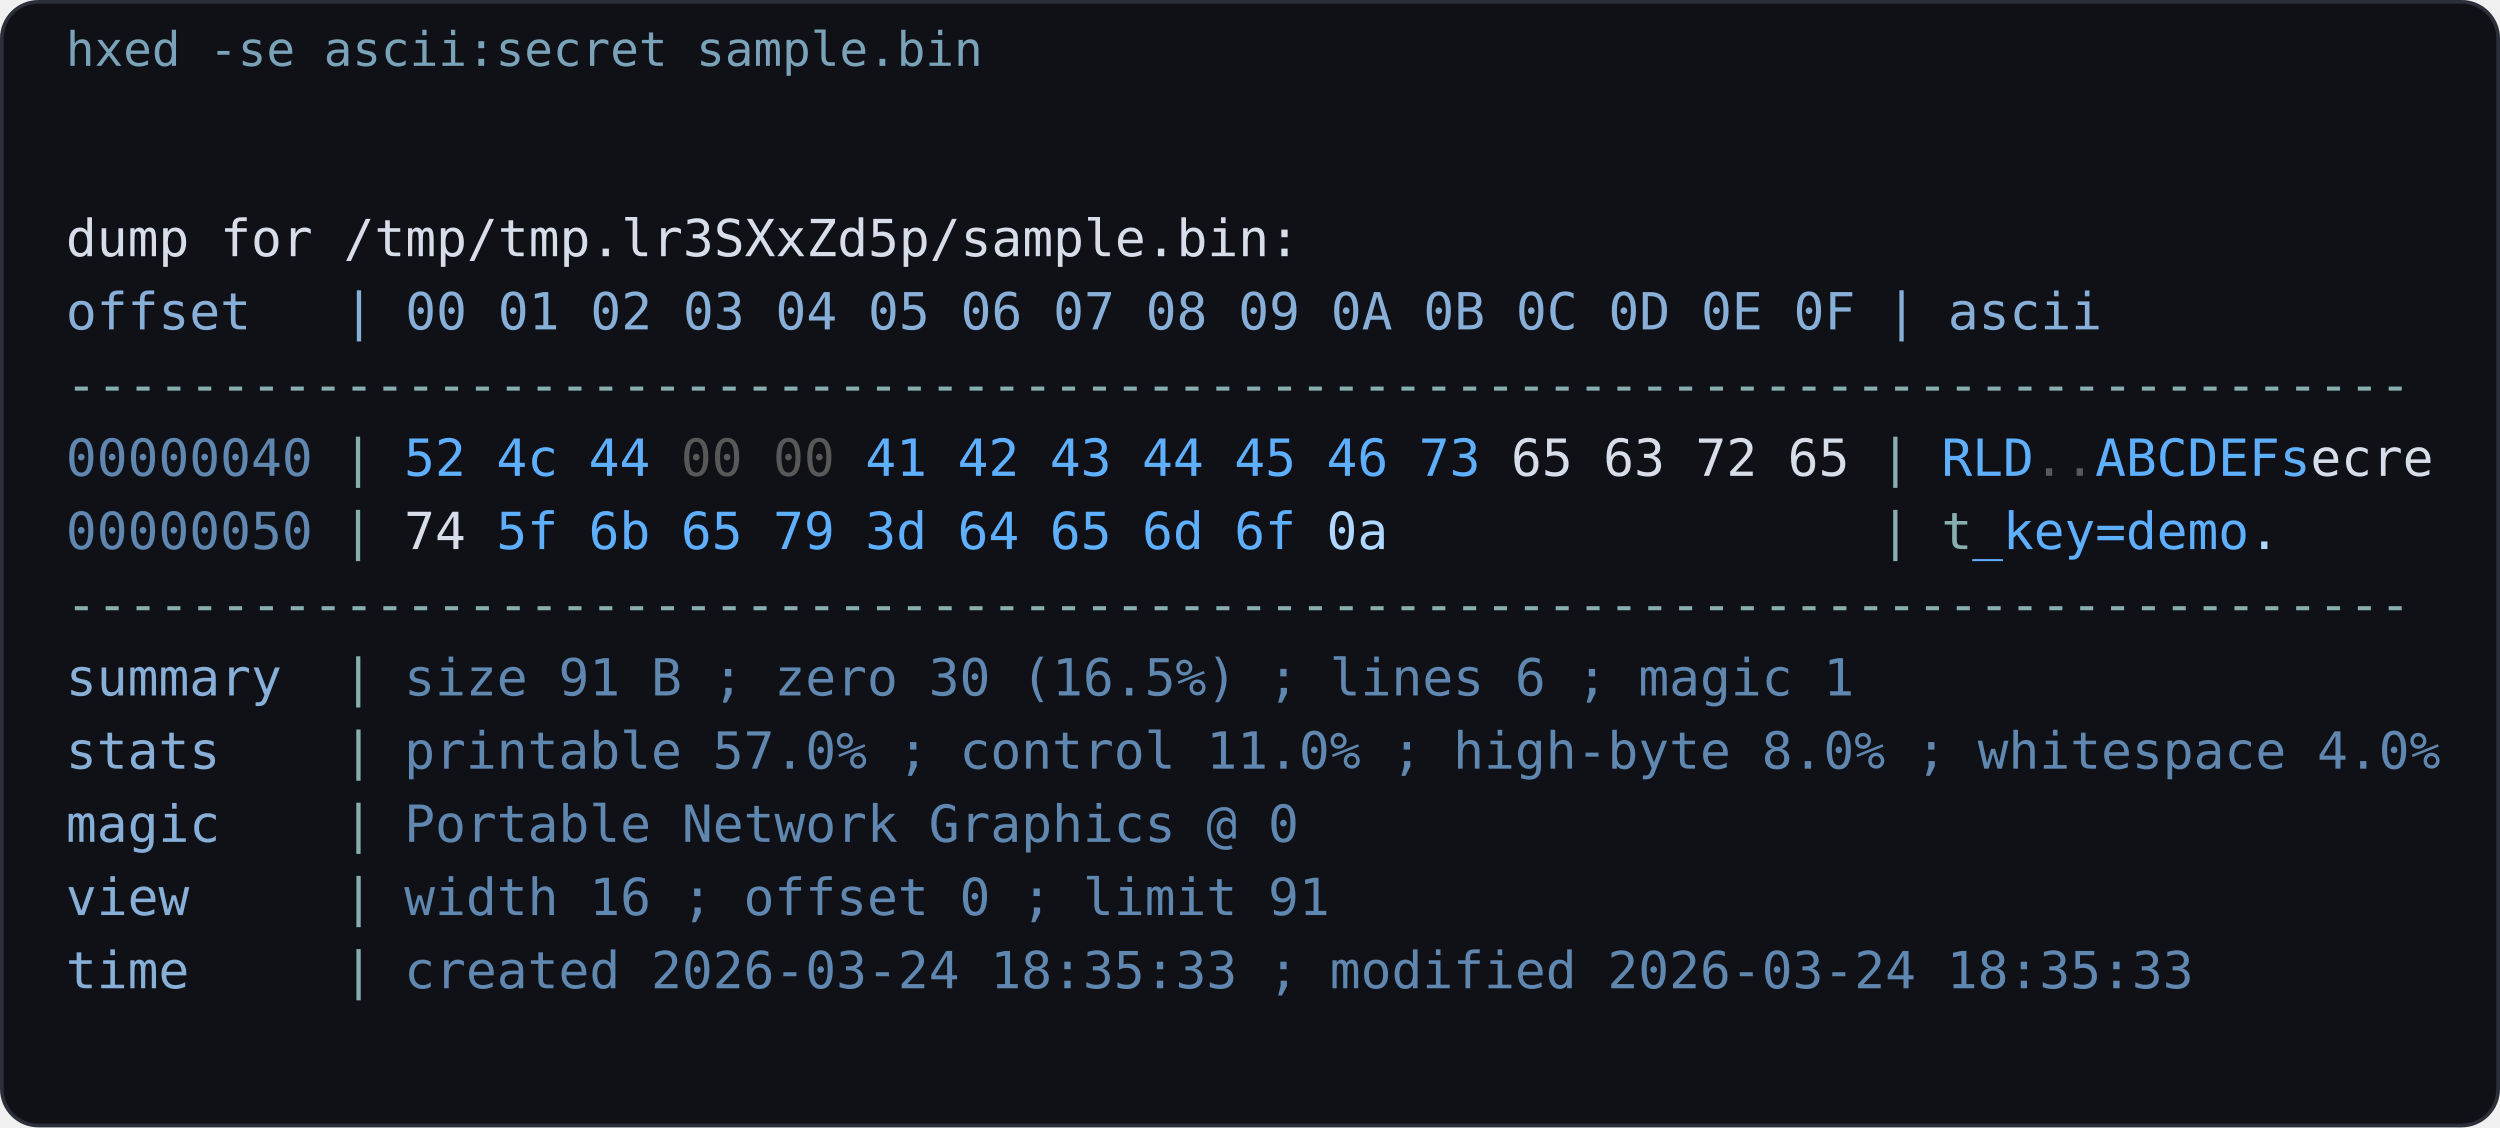
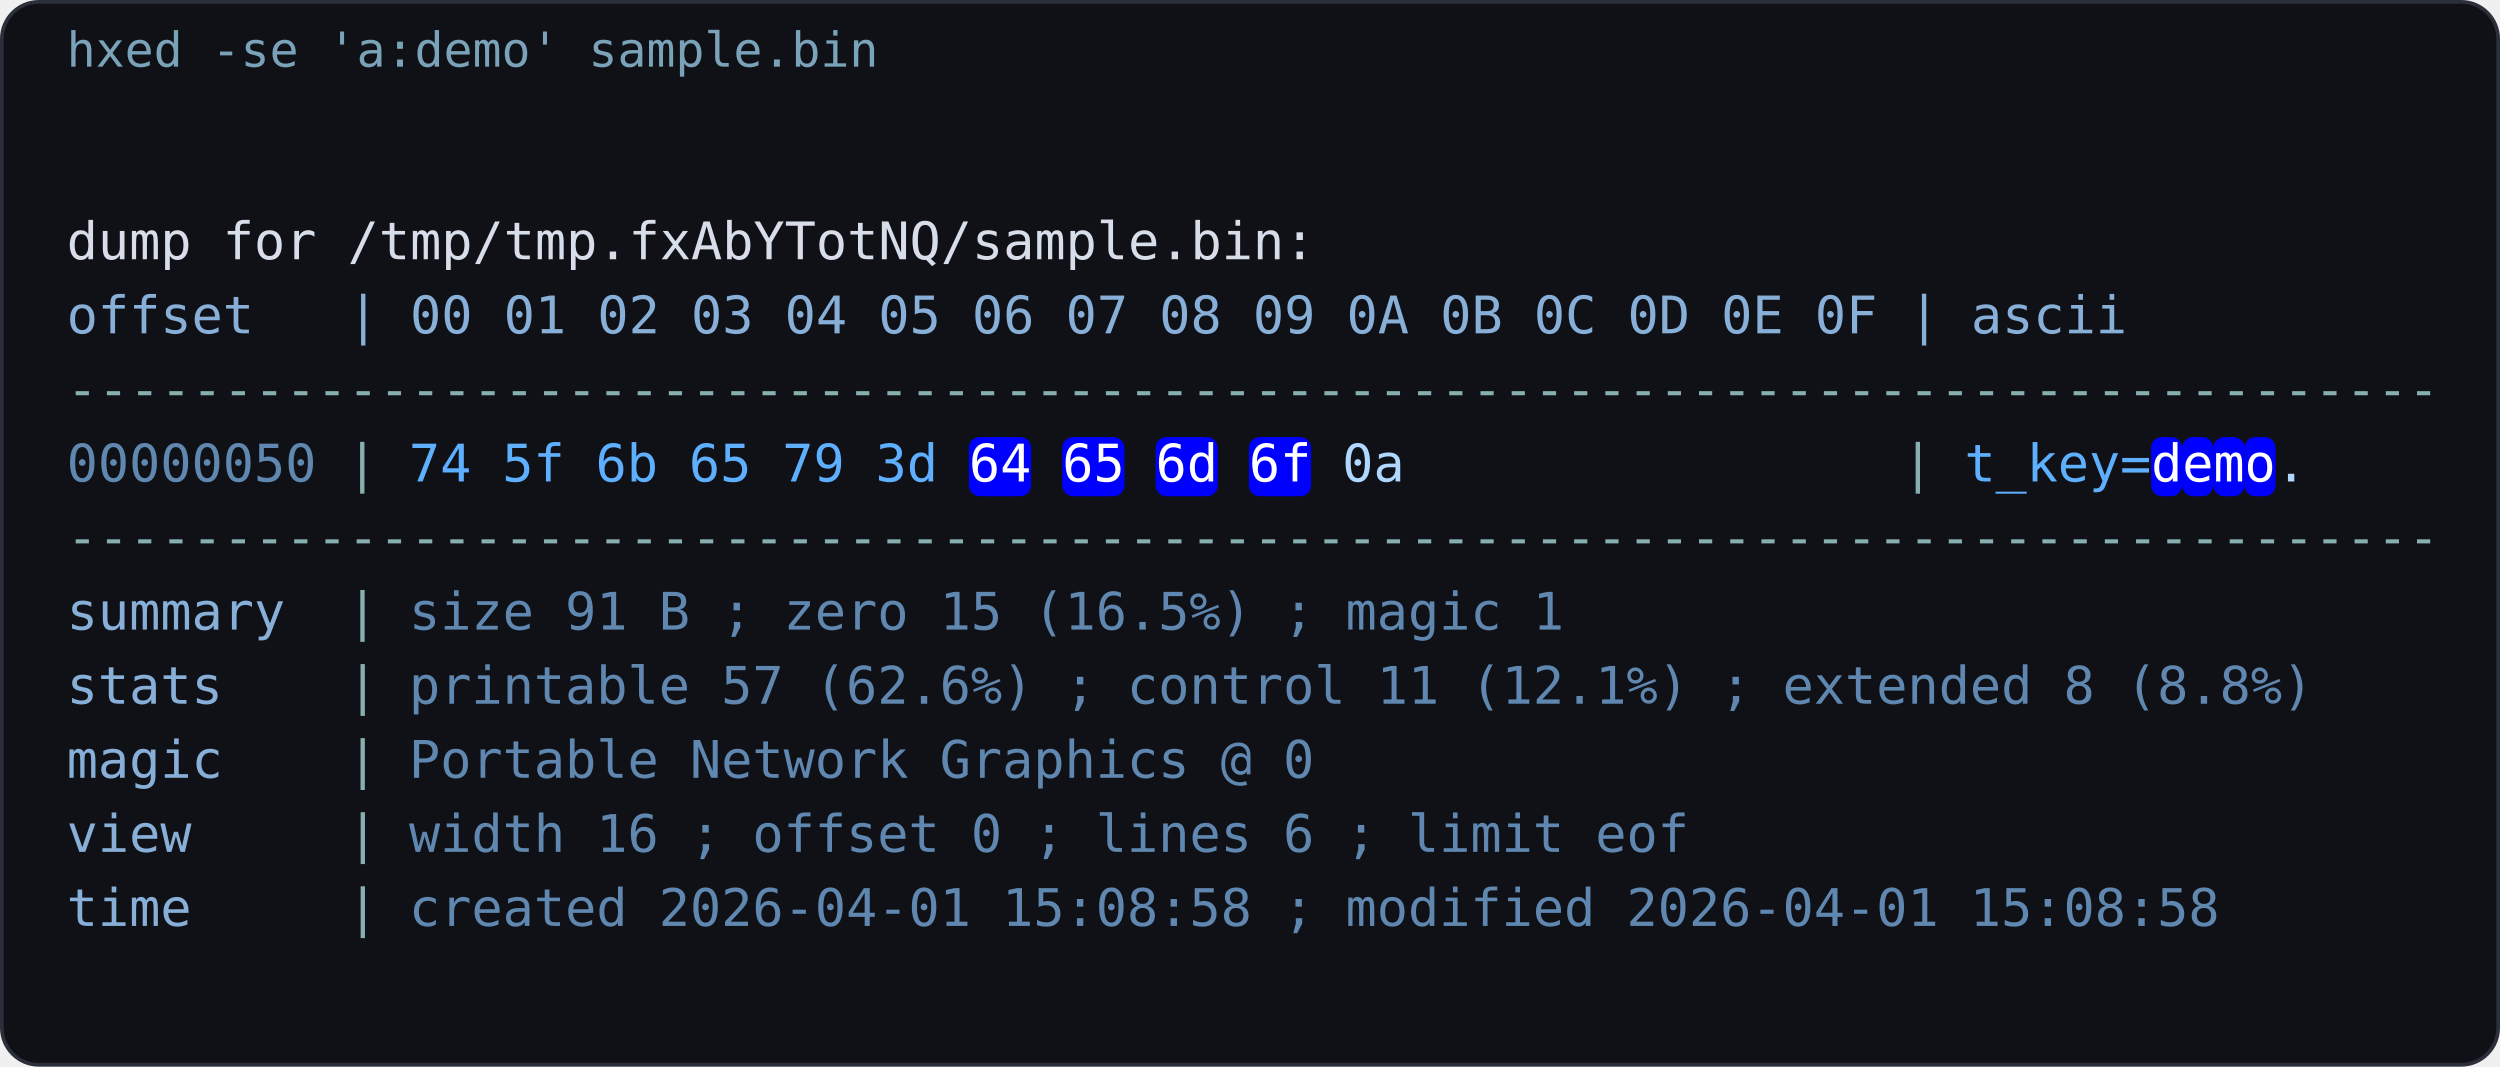
- <svg xmlns="http://www.w3.org/2000/svg" viewBox="0 0 683 308" width="683" height="308" role="img" aria-label="hxed -se ascii:secret sample.bin">
-   <rect x="0.5" y="0.5" width="682" height="307" rx="10" fill="#0f1117" stroke="#2a2f3a" />
-   <text x="18" y="18" fill="#7aa2b8" font-size="13" font-family="DejaVu Sans Mono, Consolas, monospace">hxed -se ascii:secret sample.bin</text>
-   <text x="18.0" y="70" fill="#d8dee9" font-size="14" font-family="DejaVu Sans Mono, Consolas, monospace" xml:space="preserve">dump for /tmp/tmp.lr3SXxZd5p/sample.bin:</text>
+ <svg xmlns="http://www.w3.org/2000/svg" viewBox="0 0 675 288" width="675" height="288" role="img" aria-label="hxed -se 'a:demo' sample.bin">
+   <rect x="0.5" y="0.5" width="674" height="287" rx="10" fill="#0f1117" stroke="#2a2f3a" />
+   <text x="18" y="18" fill="#7aa2b8" font-size="13" font-family="DejaVu Sans Mono, Consolas, monospace">hxed -se 'a:demo' sample.bin</text>
+   <text x="18.0" y="70" fill="#d8dee9" font-size="14" font-family="DejaVu Sans Mono, Consolas, monospace" xml:space="preserve">dump for /tmp/tmp.fxAbYTotNQ/sample.bin:</text>
  <text x="18.0" y="90" fill="#87afd7" font-size="14" font-family="DejaVu Sans Mono, Consolas, monospace" xml:space="preserve">offset   | 00 01 02 03 04 05 06 07 08 09 0A 0B 0C 0D 0E 0F | ascii          </text>
  <text x="18.0" y="110" fill="#87afaf" font-size="14" font-family="DejaVu Sans Mono, Consolas, monospace" xml:space="preserve">----------------------------------------------------------------------------</text>
-   <text x="18.0" y="130" fill="#5f87af" font-size="14" font-family="DejaVu Sans Mono, Consolas, monospace" xml:space="preserve">00000040 </text>
+   <text x="18.0" y="130" fill="#5f87af" font-size="14" font-family="DejaVu Sans Mono, Consolas, monospace" xml:space="preserve">00000050 </text>
  <text x="93.6" y="130" fill="#87afaf" font-size="14" font-family="DejaVu Sans Mono, Consolas, monospace" xml:space="preserve">| </text>
-   <text x="110.4" y="130" fill="#5fafff" font-size="14" font-family="DejaVu Sans Mono, Consolas, monospace" xml:space="preserve">52 </text>
-   <text x="135.6" y="130" fill="#5fafff" font-size="14" font-family="DejaVu Sans Mono, Consolas, monospace" xml:space="preserve">4c </text>
-   <text x="160.8" y="130" fill="#5fafff" font-size="14" font-family="DejaVu Sans Mono, Consolas, monospace" xml:space="preserve">44 </text>
-   <text x="186.0" y="130" fill="#585858" font-size="14" font-family="DejaVu Sans Mono, Consolas, monospace" xml:space="preserve">00 </text>
-   <text x="211.2" y="130" fill="#585858" font-size="14" font-family="DejaVu Sans Mono, Consolas, monospace" xml:space="preserve">00 </text>
-   <text x="236.4" y="130" fill="#5fafff" font-size="14" font-family="DejaVu Sans Mono, Consolas, monospace" xml:space="preserve">41 </text>
-   <text x="261.6" y="130" fill="#5fafff" font-size="14" font-family="DejaVu Sans Mono, Consolas, monospace" xml:space="preserve">42 </text>
-   <text x="286.8" y="130" fill="#5fafff" font-size="14" font-family="DejaVu Sans Mono, Consolas, monospace" xml:space="preserve">43 </text>
-   <text x="312.0" y="130" fill="#5fafff" font-size="14" font-family="DejaVu Sans Mono, Consolas, monospace" xml:space="preserve">44 </text>
-   <text x="337.2" y="130" fill="#5fafff" font-size="14" font-family="DejaVu Sans Mono, Consolas, monospace" xml:space="preserve">45 </text>
-   <text x="362.4" y="130" fill="#5fafff" font-size="14" font-family="DejaVu Sans Mono, Consolas, monospace" xml:space="preserve">46 </text>
-   <text x="387.6" y="130" fill="#5fafff" font-size="14" font-family="DejaVu Sans Mono, Consolas, monospace" xml:space="preserve">73</text>
-   <text x="404.4" y="130" fill="#d8dee9" font-size="14" font-family="DejaVu Sans Mono, Consolas, monospace" xml:space="preserve"> </text>
-   <text x="412.8" y="130" fill="#d8dee9" font-size="14" font-family="DejaVu Sans Mono, Consolas, monospace" xml:space="preserve">65</text>
-   <text x="429.6" y="130" fill="#d8dee9" font-size="14" font-family="DejaVu Sans Mono, Consolas, monospace" xml:space="preserve"> </text>
-   <text x="438.0" y="130" fill="#d8dee9" font-size="14" font-family="DejaVu Sans Mono, Consolas, monospace" xml:space="preserve">63</text>
-   <text x="454.8" y="130" fill="#d8dee9" font-size="14" font-family="DejaVu Sans Mono, Consolas, monospace" xml:space="preserve"> </text>
-   <text x="463.2" y="130" fill="#d8dee9" font-size="14" font-family="DejaVu Sans Mono, Consolas, monospace" xml:space="preserve">72</text>
-   <text x="480.0" y="130" fill="#d8dee9" font-size="14" font-family="DejaVu Sans Mono, Consolas, monospace" xml:space="preserve"> </text>
-   <text x="488.4" y="130" fill="#d8dee9" font-size="14" font-family="DejaVu Sans Mono, Consolas, monospace" xml:space="preserve">65</text>
-   <text x="505.2" y="130" fill="#d8dee9" font-size="14" font-family="DejaVu Sans Mono, Consolas, monospace" xml:space="preserve"> </text>
+   <text x="110.4" y="130" fill="#5fafff" font-size="14" font-family="DejaVu Sans Mono, Consolas, monospace" xml:space="preserve">74 </text>
+   <text x="135.6" y="130" fill="#5fafff" font-size="14" font-family="DejaVu Sans Mono, Consolas, monospace" xml:space="preserve">5f </text>
+   <text x="160.8" y="130" fill="#5fafff" font-size="14" font-family="DejaVu Sans Mono, Consolas, monospace" xml:space="preserve">6b </text>
+   <text x="186.0" y="130" fill="#5fafff" font-size="14" font-family="DejaVu Sans Mono, Consolas, monospace" xml:space="preserve">65 </text>
+   <text x="211.2" y="130" fill="#5fafff" font-size="14" font-family="DejaVu Sans Mono, Consolas, monospace" xml:space="preserve">79 </text>
+   <text x="236.4" y="130" fill="#5fafff" font-size="14" font-family="DejaVu Sans Mono, Consolas, monospace" xml:space="preserve">3d </text>
+   <rect x="261.6" y="118" width="16.8" height="16" rx="3" fill="#0000ff" />
+   <text x="261.6" y="130" fill="#ffffff" font-size="14" font-family="DejaVu Sans Mono, Consolas, monospace" xml:space="preserve">64</text>
+   <text x="278.4" y="130" fill="#d8dee9" font-size="14" font-family="DejaVu Sans Mono, Consolas, monospace" xml:space="preserve"> </text>
+   <rect x="286.8" y="118" width="16.8" height="16" rx="3" fill="#0000ff" />
+   <text x="286.8" y="130" fill="#ffffff" font-size="14" font-family="DejaVu Sans Mono, Consolas, monospace" xml:space="preserve">65</text>
+   <text x="303.6" y="130" fill="#d8dee9" font-size="14" font-family="DejaVu Sans Mono, Consolas, monospace" xml:space="preserve"> </text>
+   <rect x="312.0" y="118" width="16.8" height="16" rx="3" fill="#0000ff" />
+   <text x="312.0" y="130" fill="#ffffff" font-size="14" font-family="DejaVu Sans Mono, Consolas, monospace" xml:space="preserve">6d</text>
+   <text x="328.8" y="130" fill="#d8dee9" font-size="14" font-family="DejaVu Sans Mono, Consolas, monospace" xml:space="preserve"> </text>
+   <rect x="337.2" y="118" width="16.8" height="16" rx="3" fill="#0000ff" />
+   <text x="337.2" y="130" fill="#ffffff" font-size="14" font-family="DejaVu Sans Mono, Consolas, monospace" xml:space="preserve">6f</text>
+   <text x="354.0" y="130" fill="#d8dee9" font-size="14" font-family="DejaVu Sans Mono, Consolas, monospace" xml:space="preserve"> </text>
+   <text x="362.4" y="130" fill="#afd7ff" font-size="14" font-family="DejaVu Sans Mono, Consolas, monospace" xml:space="preserve">0a                </text>
  <text x="513.6" y="130" fill="#87afaf" font-size="14" font-family="DejaVu Sans Mono, Consolas, monospace" xml:space="preserve">| </text>
-   <text x="530.4" y="130" fill="#5fafff" font-size="14" font-family="DejaVu Sans Mono, Consolas, monospace" xml:space="preserve">R</text>
-   <text x="538.8" y="130" fill="#5fafff" font-size="14" font-family="DejaVu Sans Mono, Consolas, monospace" xml:space="preserve">L</text>
-   <text x="547.2" y="130" fill="#5fafff" font-size="14" font-family="DejaVu Sans Mono, Consolas, monospace" xml:space="preserve">D</text>
-   <text x="555.6" y="130" fill="#585858" font-size="14" font-family="DejaVu Sans Mono, Consolas, monospace" xml:space="preserve">.</text>
-   <text x="564.0" y="130" fill="#585858" font-size="14" font-family="DejaVu Sans Mono, Consolas, monospace" xml:space="preserve">.</text>
-   <text x="572.4" y="130" fill="#5fafff" font-size="14" font-family="DejaVu Sans Mono, Consolas, monospace" xml:space="preserve">A</text>
-   <text x="580.8" y="130" fill="#5fafff" font-size="14" font-family="DejaVu Sans Mono, Consolas, monospace" xml:space="preserve">B</text>
-   <text x="589.2" y="130" fill="#5fafff" font-size="14" font-family="DejaVu Sans Mono, Consolas, monospace" xml:space="preserve">C</text>
-   <text x="597.6" y="130" fill="#5fafff" font-size="14" font-family="DejaVu Sans Mono, Consolas, monospace" xml:space="preserve">D</text>
-   <text x="606.0" y="130" fill="#5fafff" font-size="14" font-family="DejaVu Sans Mono, Consolas, monospace" xml:space="preserve">E</text>
-   <text x="614.4" y="130" fill="#5fafff" font-size="14" font-family="DejaVu Sans Mono, Consolas, monospace" xml:space="preserve">F</text>
-   <text x="622.8" y="130" fill="#5fafff" font-size="14" font-family="DejaVu Sans Mono, Consolas, monospace" xml:space="preserve">s</text>
-   <text x="631.2" y="130" fill="#d8dee9" font-size="14" font-family="DejaVu Sans Mono, Consolas, monospace" xml:space="preserve">e</text>
-   <text x="639.6" y="130" fill="#d8dee9" font-size="14" font-family="DejaVu Sans Mono, Consolas, monospace" xml:space="preserve">c</text>
-   <text x="648.0" y="130" fill="#d8dee9" font-size="14" font-family="DejaVu Sans Mono, Consolas, monospace" xml:space="preserve">r</text>
-   <text x="656.4" y="130" fill="#d8dee9" font-size="14" font-family="DejaVu Sans Mono, Consolas, monospace" xml:space="preserve">e</text>
-   <text x="18.0" y="150" fill="#5f87af" font-size="14" font-family="DejaVu Sans Mono, Consolas, monospace" xml:space="preserve">00000050 </text>
-   <text x="93.6" y="150" fill="#87afaf" font-size="14" font-family="DejaVu Sans Mono, Consolas, monospace" xml:space="preserve">| </text>
-   <text x="110.4" y="150" fill="#d8dee9" font-size="14" font-family="DejaVu Sans Mono, Consolas, monospace" xml:space="preserve">74</text>
-   <text x="127.2" y="150" fill="#d8dee9" font-size="14" font-family="DejaVu Sans Mono, Consolas, monospace" xml:space="preserve"> </text>
-   <text x="135.6" y="150" fill="#5fafff" font-size="14" font-family="DejaVu Sans Mono, Consolas, monospace" xml:space="preserve">5f </text>
-   <text x="160.8" y="150" fill="#5fafff" font-size="14" font-family="DejaVu Sans Mono, Consolas, monospace" xml:space="preserve">6b </text>
-   <text x="186.0" y="150" fill="#5fafff" font-size="14" font-family="DejaVu Sans Mono, Consolas, monospace" xml:space="preserve">65 </text>
-   <text x="211.2" y="150" fill="#5fafff" font-size="14" font-family="DejaVu Sans Mono, Consolas, monospace" xml:space="preserve">79 </text>
-   <text x="236.4" y="150" fill="#5fafff" font-size="14" font-family="DejaVu Sans Mono, Consolas, monospace" xml:space="preserve">3d </text>
-   <text x="261.6" y="150" fill="#5fafff" font-size="14" font-family="DejaVu Sans Mono, Consolas, monospace" xml:space="preserve">64 </text>
-   <text x="286.8" y="150" fill="#5fafff" font-size="14" font-family="DejaVu Sans Mono, Consolas, monospace" xml:space="preserve">65 </text>
-   <text x="312.0" y="150" fill="#5fafff" font-size="14" font-family="DejaVu Sans Mono, Consolas, monospace" xml:space="preserve">6d </text>
-   <text x="337.2" y="150" fill="#5fafff" font-size="14" font-family="DejaVu Sans Mono, Consolas, monospace" xml:space="preserve">6f </text>
-   <text x="362.4" y="150" fill="#afd7ff" font-size="14" font-family="DejaVu Sans Mono, Consolas, monospace" xml:space="preserve">0a                </text>
-   <text x="513.6" y="150" fill="#87afaf" font-size="14" font-family="DejaVu Sans Mono, Consolas, monospace" xml:space="preserve">| </text>
-   <text x="530.4" y="150" fill="#87afaf" font-size="14" font-family="DejaVu Sans Mono, Consolas, monospace" xml:space="preserve">t</text>
-   <text x="538.8" y="150" fill="#5fafff" font-size="14" font-family="DejaVu Sans Mono, Consolas, monospace" xml:space="preserve">_</text>
-   <text x="547.2" y="150" fill="#5fafff" font-size="14" font-family="DejaVu Sans Mono, Consolas, monospace" xml:space="preserve">k</text>
-   <text x="555.6" y="150" fill="#5fafff" font-size="14" font-family="DejaVu Sans Mono, Consolas, monospace" xml:space="preserve">e</text>
-   <text x="564.0" y="150" fill="#5fafff" font-size="14" font-family="DejaVu Sans Mono, Consolas, monospace" xml:space="preserve">y</text>
-   <text x="572.4" y="150" fill="#5fafff" font-size="14" font-family="DejaVu Sans Mono, Consolas, monospace" xml:space="preserve">=</text>
-   <text x="580.8" y="150" fill="#5fafff" font-size="14" font-family="DejaVu Sans Mono, Consolas, monospace" xml:space="preserve">d</text>
-   <text x="589.2" y="150" fill="#5fafff" font-size="14" font-family="DejaVu Sans Mono, Consolas, monospace" xml:space="preserve">e</text>
-   <text x="597.6" y="150" fill="#5fafff" font-size="14" font-family="DejaVu Sans Mono, Consolas, monospace" xml:space="preserve">m</text>
-   <text x="606.0" y="150" fill="#5fafff" font-size="14" font-family="DejaVu Sans Mono, Consolas, monospace" xml:space="preserve">o</text>
-   <text x="614.4" y="150" fill="#afd7ff" font-size="14" font-family="DejaVu Sans Mono, Consolas, monospace" xml:space="preserve">.</text>
-   <text x="18.0" y="170" fill="#87afaf" font-size="14" font-family="DejaVu Sans Mono, Consolas, monospace" xml:space="preserve">----------------------------------------------------------------------------</text>
-   <text x="18.0" y="190" fill="#87afd7" font-size="14" font-family="DejaVu Sans Mono, Consolas, monospace" xml:space="preserve">summary</text>
-   <text x="76.8" y="190" fill="#87afaf" font-size="14" font-family="DejaVu Sans Mono, Consolas, monospace" xml:space="preserve">  |</text>
-   <text x="102.0" y="190" fill="#5f87af" font-size="14" font-family="DejaVu Sans Mono, Consolas, monospace" xml:space="preserve"> size 91 B ; zero 30 (16.5%) ; lines 6 ; magic 1</text>
-   <text x="18.0" y="210" fill="#87afd7" font-size="14" font-family="DejaVu Sans Mono, Consolas, monospace" xml:space="preserve">stats</text>
+   <text x="530.4" y="130" fill="#5fafff" font-size="14" font-family="DejaVu Sans Mono, Consolas, monospace" xml:space="preserve">t</text>
+   <text x="538.8" y="130" fill="#5fafff" font-size="14" font-family="DejaVu Sans Mono, Consolas, monospace" xml:space="preserve">_</text>
+   <text x="547.2" y="130" fill="#5fafff" font-size="14" font-family="DejaVu Sans Mono, Consolas, monospace" xml:space="preserve">k</text>
+   <text x="555.6" y="130" fill="#5fafff" font-size="14" font-family="DejaVu Sans Mono, Consolas, monospace" xml:space="preserve">e</text>
+   <text x="564.0" y="130" fill="#5fafff" font-size="14" font-family="DejaVu Sans Mono, Consolas, monospace" xml:space="preserve">y</text>
+   <text x="572.4" y="130" fill="#5fafff" font-size="14" font-family="DejaVu Sans Mono, Consolas, monospace" xml:space="preserve">=</text>
+   <rect x="580.8" y="118" width="8.4" height="16" rx="3" fill="#0000ff" />
+   <text x="580.8" y="130" fill="#ffffff" font-size="14" font-family="DejaVu Sans Mono, Consolas, monospace" xml:space="preserve">d</text>
+   <rect x="589.2" y="118" width="8.4" height="16" rx="3" fill="#0000ff" />
+   <text x="589.2" y="130" fill="#ffffff" font-size="14" font-family="DejaVu Sans Mono, Consolas, monospace" xml:space="preserve">e</text>
+   <rect x="597.6" y="118" width="8.4" height="16" rx="3" fill="#0000ff" />
+   <text x="597.6" y="130" fill="#ffffff" font-size="14" font-family="DejaVu Sans Mono, Consolas, monospace" xml:space="preserve">m</text>
+   <rect x="606.0" y="118" width="8.4" height="16" rx="3" fill="#0000ff" />
+   <text x="606.0" y="130" fill="#ffffff" font-size="14" font-family="DejaVu Sans Mono, Consolas, monospace" xml:space="preserve">o</text>
+   <text x="614.4" y="130" fill="#afd7ff" font-size="14" font-family="DejaVu Sans Mono, Consolas, monospace" xml:space="preserve">.</text>
+   <text x="18.0" y="150" fill="#87afaf" font-size="14" font-family="DejaVu Sans Mono, Consolas, monospace" xml:space="preserve">----------------------------------------------------------------------------</text>
+   <text x="18.0" y="170" fill="#87afd7" font-size="14" font-family="DejaVu Sans Mono, Consolas, monospace" xml:space="preserve">summary</text>
+   <text x="76.8" y="170" fill="#87afaf" font-size="14" font-family="DejaVu Sans Mono, Consolas, monospace" xml:space="preserve">  |</text>
+   <text x="102.0" y="170" fill="#5f87af" font-size="14" font-family="DejaVu Sans Mono, Consolas, monospace" xml:space="preserve"> size 91 B ; zero 15 (16.5%) ; magic 1</text>
+   <text x="18.0" y="190" fill="#87afd7" font-size="14" font-family="DejaVu Sans Mono, Consolas, monospace" xml:space="preserve">stats</text>
+   <text x="60.0" y="190" fill="#87afaf" font-size="14" font-family="DejaVu Sans Mono, Consolas, monospace" xml:space="preserve">    |</text>
+   <text x="102.0" y="190" fill="#5f87af" font-size="14" font-family="DejaVu Sans Mono, Consolas, monospace" xml:space="preserve"> printable 57 (62.6%) ; control 11 (12.1%) ; extended 8 (8.8%)</text>
+   <text x="18.0" y="210" fill="#87afd7" font-size="14" font-family="DejaVu Sans Mono, Consolas, monospace" xml:space="preserve">magic</text>
  <text x="60.0" y="210" fill="#87afaf" font-size="14" font-family="DejaVu Sans Mono, Consolas, monospace" xml:space="preserve">    |</text>
-   <text x="102.0" y="210" fill="#5f87af" font-size="14" font-family="DejaVu Sans Mono, Consolas, monospace" xml:space="preserve"> printable 57.0% ; control 11.0% ; high-byte 8.0% ; whitespace 4.0%</text>
-   <text x="18.0" y="230" fill="#87afd7" font-size="14" font-family="DejaVu Sans Mono, Consolas, monospace" xml:space="preserve">magic</text>
-   <text x="60.0" y="230" fill="#87afaf" font-size="14" font-family="DejaVu Sans Mono, Consolas, monospace" xml:space="preserve">    |</text>
-   <text x="102.0" y="230" fill="#5f87af" font-size="14" font-family="DejaVu Sans Mono, Consolas, monospace" xml:space="preserve"> Portable Network Graphics @ 0</text>
-   <text x="18.0" y="250" fill="#87afd7" font-size="14" font-family="DejaVu Sans Mono, Consolas, monospace" xml:space="preserve">view</text>
+   <text x="102.0" y="210" fill="#5f87af" font-size="14" font-family="DejaVu Sans Mono, Consolas, monospace" xml:space="preserve"> Portable Network Graphics @ 0</text>
+   <text x="18.0" y="230" fill="#87afd7" font-size="14" font-family="DejaVu Sans Mono, Consolas, monospace" xml:space="preserve">view</text>
+   <text x="51.6" y="230" fill="#87afaf" font-size="14" font-family="DejaVu Sans Mono, Consolas, monospace" xml:space="preserve">     |</text>
+   <text x="102.0" y="230" fill="#5f87af" font-size="14" font-family="DejaVu Sans Mono, Consolas, monospace" xml:space="preserve"> width 16 ; offset 0 ; lines 6 ; limit eof</text>
+   <text x="18.0" y="250" fill="#87afd7" font-size="14" font-family="DejaVu Sans Mono, Consolas, monospace" xml:space="preserve">time</text>
  <text x="51.6" y="250" fill="#87afaf" font-size="14" font-family="DejaVu Sans Mono, Consolas, monospace" xml:space="preserve">     |</text>
-   <text x="102.0" y="250" fill="#5f87af" font-size="14" font-family="DejaVu Sans Mono, Consolas, monospace" xml:space="preserve"> width 16 ; offset 0 ; limit 91</text>
-   <text x="18.0" y="270" fill="#87afd7" font-size="14" font-family="DejaVu Sans Mono, Consolas, monospace" xml:space="preserve">time</text>
-   <text x="51.6" y="270" fill="#87afaf" font-size="14" font-family="DejaVu Sans Mono, Consolas, monospace" xml:space="preserve">     |</text>
-   <text x="102.0" y="270" fill="#5f87af" font-size="14" font-family="DejaVu Sans Mono, Consolas, monospace" xml:space="preserve"> created 2026-03-24 18:35:33 ; modified 2026-03-24 18:35:33</text>
+   <text x="102.0" y="250" fill="#5f87af" font-size="14" font-family="DejaVu Sans Mono, Consolas, monospace" xml:space="preserve"> created 2026-04-01 15:08:58 ; modified 2026-04-01 15:08:58</text>
</svg>
